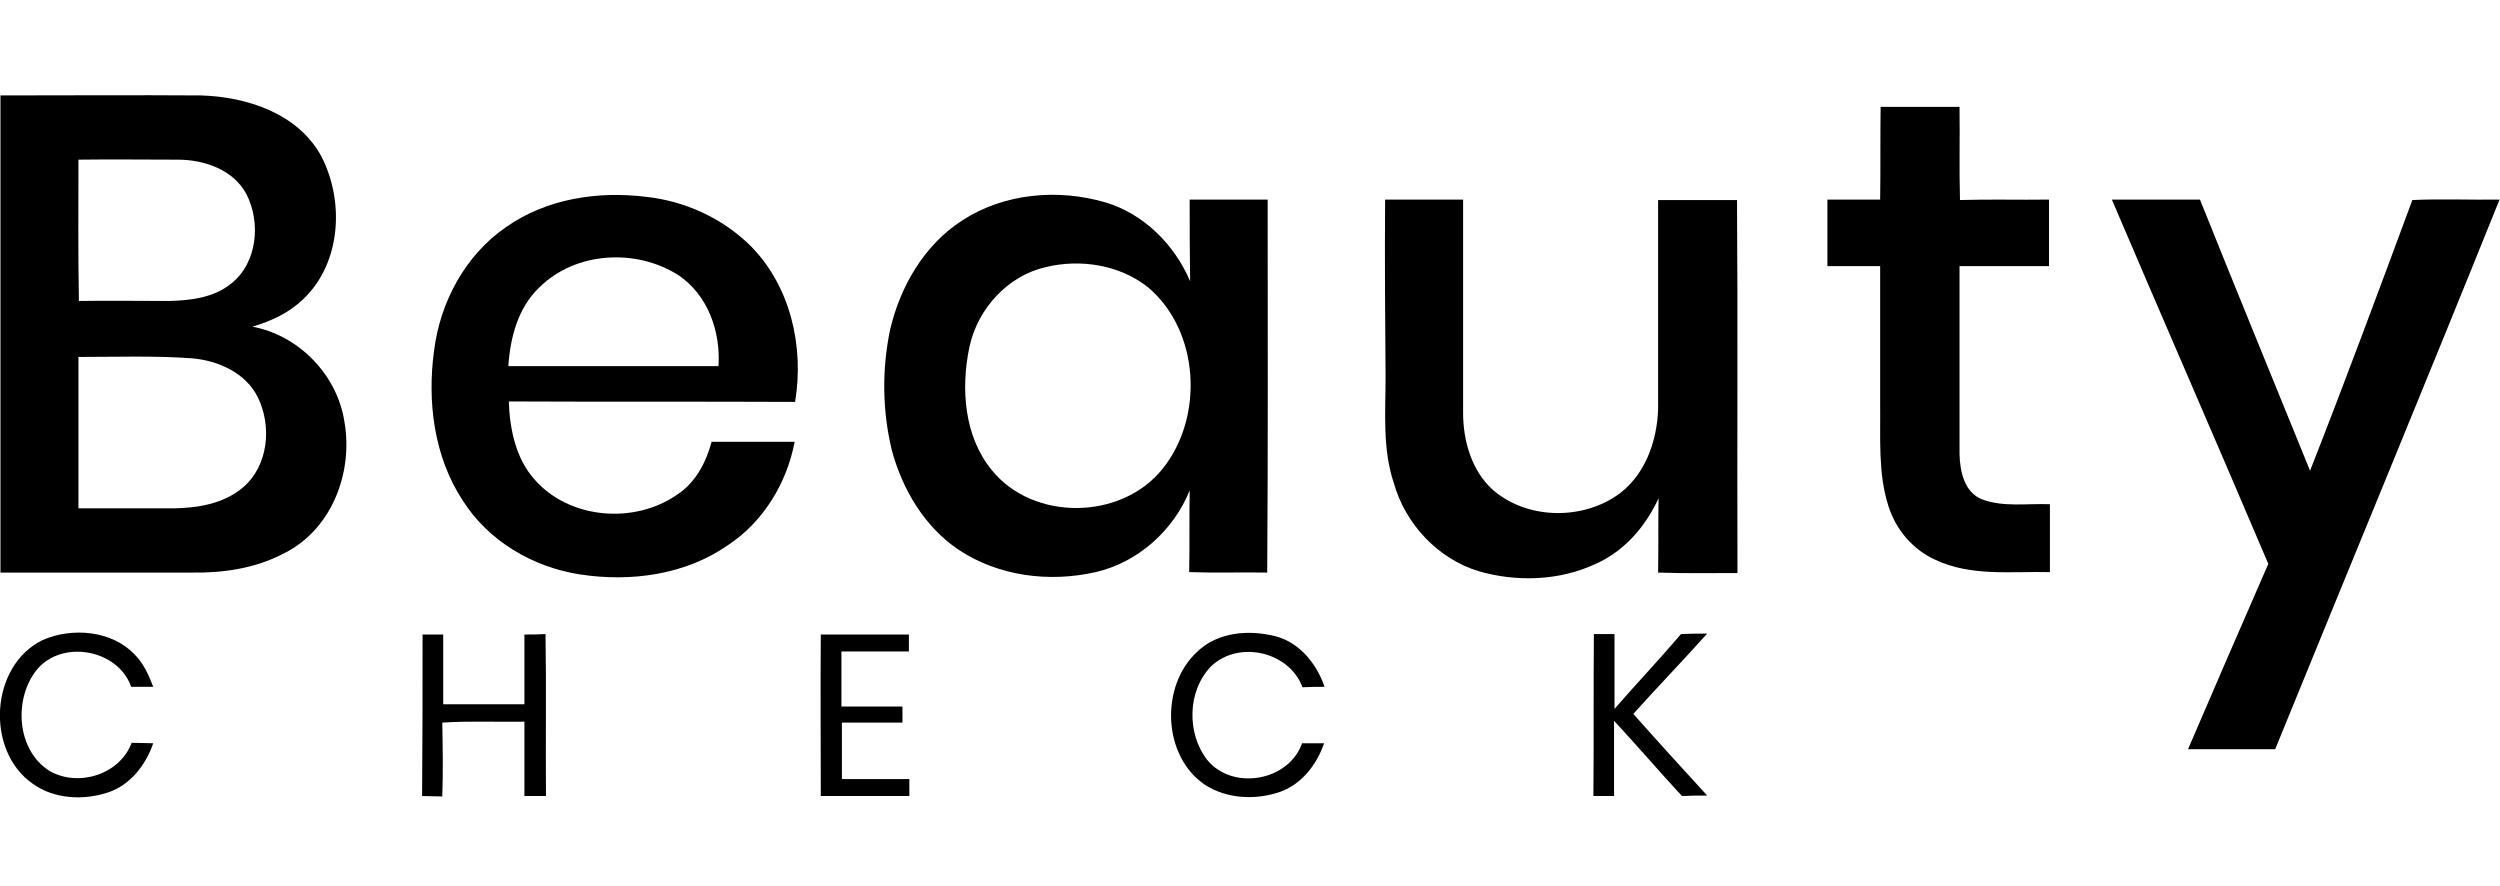
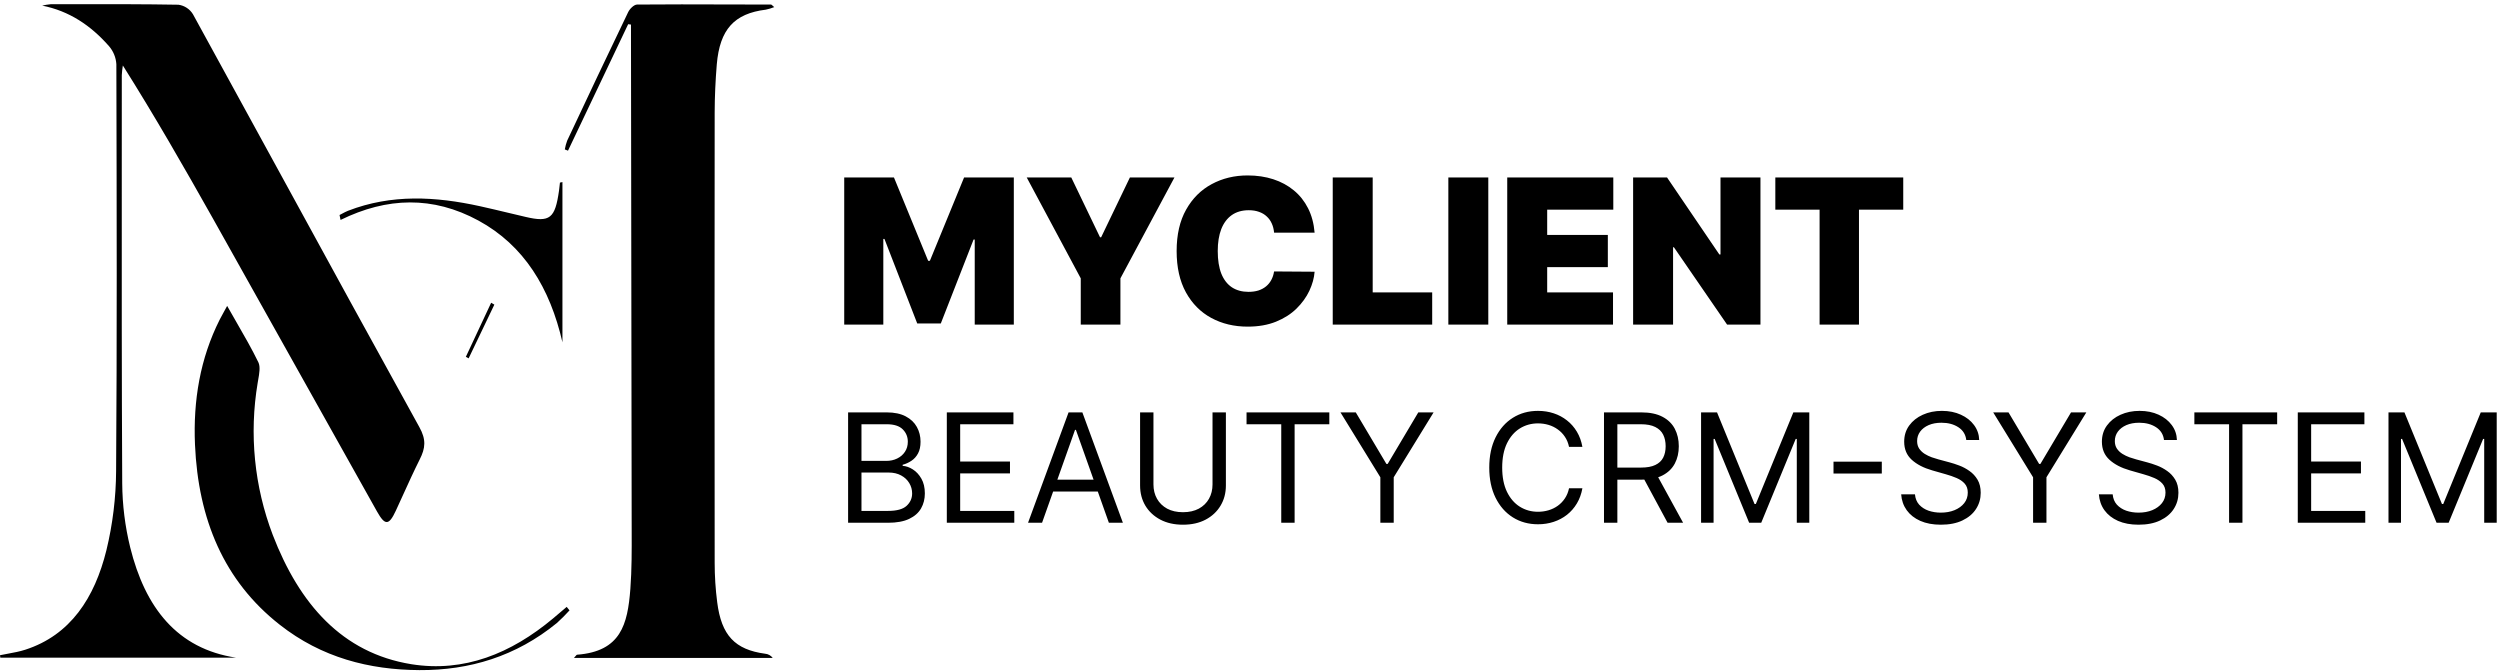
- <svg xmlns="http://www.w3.org/2000/svg" version="1.1" id="Warstwa_1" x="0px" y="0px" viewBox="0 0 544.9 193" style="enable-background:new 0 0 544.9 193;" xml:space="preserve">
-   <g id="_x23_000000ff">
-     <path d="M0.1,20.8c14.6,0,29.1-0.1,43.7,0c10,0.3,21.1,3.9,26.2,13.2c5.1,9.8,4.4,23.3-3.9,31.2c-3.1,3-7,4.8-11.1,6   c10.2,1.9,18.6,10.6,20.1,20.9c1.9,11.2-3,23.7-13.6,28.7c-6,3.1-12.9,4.1-19.6,4c-13.9,0-27.8,0-41.8,0   C0.1,90.1,0.1,55.4,0.1,20.8 M17.1,34.8c0,10.3-0.1,20.5,0.1,30.8c6.5-0.1,13.1,0,19.6,0c4.7-0.1,9.8-0.7,13.6-3.8   c5.7-4.5,6.5-13.3,3.3-19.5c-2.8-5.3-9.2-7.5-14.9-7.5C31.6,34.8,24.4,34.7,17.1,34.8 M17.1,77.8c0,11,0,22,0,33   c6.9,0,13.9,0,20.8,0c5.3-0.1,10.9-1,15.1-4.6c5.5-4.7,6.3-13.3,3.2-19.6c-2.6-5.3-8.6-8-14.3-8.5C33.6,77.5,25.4,77.8,17.1,77.8z" />
-     <path d="M409.9,23.3c5.7,0,11.5,0,17.2,0c0.1,6.8-0.1,13.5,0.1,20.3c6.5-0.2,12.9,0,19.4-0.1c0,4.8,0,9.7,0,14.5   c-6.5,0-13,0-19.5,0c0,13.7,0,27.4,0,41c0.1,3.7,1,8.2,4.8,9.8c4.7,1.8,9.9,0.9,14.9,1.1c0,4.9,0,9.8,0,14.8   c-8.4-0.2-17.2,1-25-2.7c-4.9-2.2-8.6-6.6-10.2-11.7c-2.3-7.2-1.7-14.9-1.8-22.3c0-10,0-20,0-30c-3.8,0-7.7,0-11.5,0   c0-4.8,0-9.7,0-14.5c3.8,0,7.7,0,11.5,0C409.9,36.7,409.8,30,409.9,23.3z" />
-     <path d="M110.3,49.5c8.8-6.2,20-7.9,30.5-6.6c8.4,0.9,16.6,4.6,22.7,10.6c8.8,8.8,11.8,22,9.8,34.1c-20.8-0.1-41.6,0-62.4-0.1   c0.2,6,1.5,12.4,5.6,17c7.6,8.7,21.8,9.8,31.1,3.3c4-2.6,6.3-7,7.5-11.5c6.1,0,12.1,0,18.1,0c-1.7,9-6.8,17.4-14.5,22.5   c-9.3,6.5-21.2,8.1-32.3,6.4c-10.3-1.6-20-7.3-25.6-16.2c-6.2-9.5-7.7-21.4-6.2-32.5C95.9,65.9,101.4,55.6,110.3,49.5 M117.5,62.7   c-4.6,4.4-6.3,10.9-6.7,17.1c15.3,0,30.6,0,45.8,0c0.5-7.5-2.3-15.5-8.7-19.8C138.7,54.1,125.4,54.8,117.5,62.7z" />
-     <path d="M209.8,48c9.1-5.9,20.8-6.9,31.1-3.9c8.4,2.5,15.1,9.2,18.5,17.2c-0.1-5.9-0.1-11.9-0.1-17.8c5.7,0,11.3,0,17,0   c0,27.1,0.1,54.2-0.1,81.3c-5.7-0.1-11.3,0.1-17-0.1c0.1-5.9,0-11.9,0.1-17.8c-3.5,8.7-11.3,15.7-20.5,17.8   c-10.1,2.3-21.2,0.9-29.9-4.9c-7.4-5-12.2-13.1-14.5-21.6c-2.1-8.6-2.2-17.7-0.4-26.3C196.2,62.4,201.5,53.3,209.8,48 M228,58.2   c-8.4,1.9-14.9,9.1-16.7,17.4c-1.9,9-1.2,19.5,4.9,26.9c9,11.1,28.1,10.9,37.1-0.2c9.2-11.3,8.2-30.2-3.1-39.7   C244,57.7,235.5,56.4,228,58.2z" />
-     <path d="M301.9,43.5c5.7,0,11.3,0,17,0c0,15.5,0,31,0,46.5c0,6,1.8,12.5,6.4,16.7c7.3,6.4,18.9,6.7,26.8,1.5   c6.3-4.1,9.1-11.9,9.3-19.1c0-15.2,0-30.3,0-45.5c5.7,0,11.4,0,17.2,0c0.2,27.1,0,54.2,0.1,81.3c-5.8,0-11.5,0.1-17.3-0.1   c0.1-5.4,0-10.8,0.1-16.2c-2.8,6.1-7.4,11.5-13.7,14.3c-7.9,3.7-17.2,4-25.5,1.6c-8.9-2.7-16-10.3-18.5-19.2   c-2.5-7.5-1.8-15.4-1.8-23.2C301.9,69.2,301.8,56.3,301.9,43.5z" />
-     <path d="M460.3,43.5c6.4,0,12.8,0,19.2,0c7.9,19.7,16,39.4,24,59.1c7.7-19.6,15-39.3,22.3-59c6.3-0.3,12.7,0,19-0.1   c-16.1,40-32.6,79.8-48.9,119.8c-6.3,0-12.7,0-19,0c5.8-13.5,11.6-26.9,17.5-40.4C483.1,96.3,471.6,70,460.3,43.5z" />
-     <path d="M9.3,139.5c6.4-2.8,15-2.1,20,3.1c2,2,3.1,4.5,4.1,7.1c-1.6,0-3.2,0-4.8,0c-2.9-8.2-15.1-10.4-20.6-3.7   c-5.1,6.4-4.4,17.6,2.9,22.1c6.3,3.5,15.2,0.7,17.8-6.2c1.6,0,3.2,0.1,4.7,0.1c-1.6,4.7-5,9.1-9.8,10.7c-5.4,1.8-11.8,1.5-16.5-1.9   C-3.2,163.6-2.2,145.1,9.3,139.5z" />
-     <path d="M92.1,138.3c1.5,0,3,0,4.5,0c0,5.1,0,10.2,0,15.2c5.9,0,11.8,0,17.7,0c0-5.1,0-10.1,0-15.2c1.5,0,3.1,0,4.6-0.1   c0.2,11.8,0,23.5,0.1,35.3c-1.6,0-3.2,0-4.7,0c0-5.4,0-10.8,0-16.2c-6,0.1-11.9-0.2-17.9,0.2c0.1,5.4,0.2,10.8,0,16.1   c-1.5,0-2.9-0.1-4.4-0.1C92.1,161.7,92.1,150,92.1,138.3z" />
-     <path d="M178.9,138.3c6.4,0,12.8,0,19.2,0c0,1.3,0,2.5,0,3.7c-4.9,0-9.8,0-14.7,0c0,4,0,8,0,12c4.4,0,8.8,0,13.3,0   c0,1.2,0,2.3,0,3.5c-4.4,0-8.8,0-13.2,0c0,4.1,0,8.2,0,12.3c4.9,0,9.8,0,14.7,0c0,0.9,0,2.8,0,3.7c-6.4,0-12.8,0-19.3,0   C178.9,161.8,178.8,150,178.9,138.3z" />
-     <path d="M260.9,142.1c4.5-4.4,11.4-4.9,17.2-3.4c5.2,1.4,8.9,6,10.6,11c-1.6,0-3.2,0-4.8,0.1c-2.9-7.8-13.9-10.3-19.9-4.6   c-5.2,5.3-5.4,14.6-0.9,20.4c5.5,6.8,17.8,4.7,20.7-3.6c1.6,0,3.2,0,4.8,0c-1.6,4.7-5,9.1-9.9,10.7c-5.2,1.7-11.3,1.4-16-1.6   C253.4,164.9,252.8,149.6,260.9,142.1z" />
-     <path d="M347.4,138.2c1.5,0,3,0,4.5,0c0,5.4,0,10.9,0,16.3c4.8-5.5,9.8-10.8,14.5-16.3c1.9-0.1,3.8-0.1,5.7-0.1   c-5.3,5.9-10.8,11.6-16.1,17.5c5.3,6,10.7,11.9,16.1,17.8c-1.8,0-3.7,0-5.5,0.1c-5-5.4-9.8-11-14.8-16.4c0,5.5,0,10.9,0,16.4   c-1.5,0-3,0-4.5,0C347.4,161.8,347.3,150,347.4,138.2z" />
-   </g>
+ <svg xmlns="http://www.w3.org/2000/svg" width="593" height="159" viewBox="0 0 593 159" fill="none">
+   <path fill-rule="evenodd" clip-rule="evenodd" d="M0 155.42C0.645 155.281 1.297 155.162 1.951 155.042C3.324 154.789 4.699 154.537 6 154.11C16.71 150.65 22.45 141.81 25.24 130.52C26.732 124.364 27.504 118.055 27.54 111.72C27.763 80.537 27.685 49.354 27.607 18.162L27.6 15.23C27.504 13.674 26.907 12.19 25.9 11C21.53 6 16.37 2.59 10 1.33C10.675 1.171 11.36 1.061 12.05 1C14.068 1 16.086 0.998 18.104 0.995C26.179 0.986 34.258 0.976 42.33 1.12C43.035 1.217 43.71 1.471 44.305 1.862C44.9 2.253 45.401 2.771 45.77 3.38C52.776 16.133 59.758 28.903 66.739 41.673C77.615 61.566 88.491 81.46 99.46 101.29C101.13 104.29 100.92 106.29 99.55 108.99C98.155 111.78 96.862 114.624 95.569 117.467C95.009 118.7 94.449 119.932 93.88 121.16C92.26 124.65 91.33 124.72 89.44 121.35C76.48 98.183 63.5 75.007 50.5 51.82C43.65 39.64 36.7 27.53 29.14 15.53C29.012 16.291 28.929 17.059 28.89 17.83C28.89 25.116 28.886 32.402 28.883 39.688V39.689V39.689V39.689V39.69V39.69C28.871 64.674 28.858 89.659 28.99 114.65C29.026 119.763 29.66 124.855 30.88 129.82C34.42 144.11 42 153.88 56 156H0.08L0 155.42ZM149 5.74C144.24 15.74 139.483 25.74 134.73 35.74L133.97 35.44C134.095 34.727 134.286 34.028 134.54 33.35C139.307 23.17 144.127 13.013 149 2.88C149.39 2.07 150.39 1.09 151.11 1.08C158.17 1.013 165.235 1.036 172.298 1.058C175.83 1.069 179.36 1.08 182.89 1.08C182.977 1.08 183.068 1.165 183.236 1.322L183.236 1.322L183.236 1.322L183.236 1.323L183.237 1.323C183.34 1.419 183.472 1.542 183.65 1.69C183.001 1.946 182.332 2.146 181.65 2.29C174.16 3.22 170.73 6.96 170.02 15.29C169.71 19.06 169.53 22.86 169.52 26.65C169.48 62.27 169.48 97.89 169.52 133.51C169.52 136.633 169.72 139.753 170.12 142.85C171.12 150.73 174.34 154.09 181.47 155.06C181.827 155.089 182.174 155.192 182.487 155.365C182.801 155.537 183.075 155.774 183.29 156.06H136.14C136.331 155.857 136.466 155.696 136.566 155.576C136.717 155.395 136.792 155.306 136.87 155.3C147.27 154.51 148.87 148.12 149.52 139.71C149.868 135.114 149.852 130.483 149.836 125.858V125.857V125.857C149.833 124.897 149.83 123.938 149.83 122.98C149.79 85.12 149.737 47.267 149.67 9.42V5.83L149 5.74ZM56.121 76.482C55.384 75.203 54.635 73.901 53.88 72.56C53.52 73.241 53.212 73.793 52.938 74.284C52.632 74.832 52.368 75.305 52.12 75.8C47.48 85 45.8 95 46.25 105.45C47.02 123.19 53.11 137.8 66.36 148.19C76.3 156 87.6 158.88 99.47 158.95C111.34 159.02 122.38 155.71 132.09 147.78C133.14 146.831 134.141 145.83 135.09 144.78L134.42 143.95C134.171 144.162 133.923 144.374 133.675 144.586L133.674 144.586L133.674 144.587L133.673 144.587L133.672 144.588C132.845 145.294 132.02 145.998 131.19 146.69C121.2 155.04 110.07 159.55 97.57 157.55C81.15 154.89 71 143.25 64.7 126.89C60.317 115.4 59.081 102.948 61.12 90.82C61.159 90.579 61.203 90.329 61.248 90.074C61.505 88.623 61.792 87.005 61.29 85.95C59.738 82.76 57.971 79.693 56.121 76.482ZM133.41 43.19V81.19C130.46 68.31 124.29 58.19 113.49 52.32C102.69 46.45 91.79 46.76 80.78 52.17L80.54 51C80.746 50.895 80.953 50.785 81.159 50.675L81.159 50.675L81.159 50.675L81.159 50.675L81.159 50.675C81.622 50.427 82.084 50.18 82.54 50C92.87 46 103.33 46.6 113.84 48.91C116.109 49.412 118.37 49.952 120.63 50.493L120.631 50.493C121.977 50.815 123.323 51.137 124.67 51.45C130.45 52.81 131.67 51.81 132.6 45.21C132.641 44.887 132.677 44.565 132.713 44.24L132.713 44.24L132.713 44.236C132.747 43.929 132.781 43.621 132.82 43.31L133.41 43.19ZM116.5 71.81C114.5 76.083 112.5 80.36 110.5 84.64L111.16 85L117.26 72.26L116.5 71.81ZM302.212 55.182H311.825C311.643 53.011 311.126 51.085 310.274 49.403C309.422 47.721 308.297 46.307 306.899 45.159C305.501 44 303.876 43.119 302.024 42.517C300.172 41.915 298.143 41.614 295.939 41.614C292.803 41.614 289.962 42.301 287.416 43.676C284.871 45.04 282.848 47.057 281.348 49.727C279.848 52.386 279.098 55.659 279.098 59.545C279.098 63.409 279.831 66.676 281.297 69.347C282.774 72.017 284.78 74.04 287.314 75.415C289.859 76.79 292.734 77.477 295.939 77.477C298.496 77.477 300.74 77.085 302.672 76.301C304.604 75.517 306.223 74.483 307.53 73.199C308.848 71.903 309.865 70.494 310.581 68.972C311.297 67.437 311.712 65.932 311.825 64.454L302.212 64.386C302.098 65.136 301.876 65.812 301.547 66.415C301.229 67.006 300.814 67.511 300.303 67.932C299.791 68.352 299.189 68.676 298.496 68.903C297.803 69.119 297.018 69.227 296.143 69.227C294.609 69.227 293.297 68.869 292.206 68.153C291.115 67.426 290.28 66.347 289.7 64.915C289.132 63.471 288.848 61.682 288.848 59.545C288.848 57.523 289.126 55.79 289.683 54.346C290.251 52.903 291.081 51.795 292.172 51.023C293.274 50.25 294.621 49.864 296.212 49.864C297.121 49.864 297.933 49.994 298.649 50.256C299.365 50.506 299.973 50.869 300.473 51.346C300.984 51.812 301.382 52.369 301.666 53.017C301.962 53.665 302.143 54.386 302.212 55.182ZM200.25 42.091H212.045L220.159 61.864H220.568L228.682 42.091H240.477V77H231.205V56.818H230.932L223.159 76.727H217.568L209.795 56.682H209.523V77H200.25V42.091ZM243.537 42.091H254.105L260.923 56.273H261.196L268.014 42.091H278.582L265.764 66.023V77H256.355V66.023L243.537 42.091ZM316.125 42.091H325.602V69.364H339.716V77H316.125V42.091ZM343.547 77H353.024V42.091H343.547V77ZM357.516 42.091H382.675V49.727H366.993V55.727H381.379V63.364H366.993V69.364H382.607V77H357.516V42.091ZM409.67 77H417.58V42.091H408.102V60.364H407.83L395.42 42.091H387.375V77H396.852V58.659H397.057L409.67 77ZM421.108 49.727V42.091H451.449V49.727H440.949V77H431.608V49.727H421.108ZM375.344 106H372.174C371.986 105.088 371.658 104.287 371.189 103.597C370.729 102.906 370.167 102.327 369.502 101.858C368.846 101.381 368.117 101.023 367.316 100.784C366.515 100.545 365.679 100.426 364.81 100.426C363.225 100.426 361.789 100.827 360.502 101.628C359.223 102.429 358.205 103.609 357.446 105.169C356.696 106.729 356.321 108.642 356.321 110.909C356.321 113.176 356.696 115.089 357.446 116.649C358.205 118.209 359.223 119.389 360.502 120.19C361.789 120.991 363.225 121.392 364.81 121.392C365.679 121.392 366.515 121.273 367.316 121.034C368.117 120.795 368.846 120.442 369.502 119.973C370.167 119.496 370.729 118.912 371.189 118.222C371.658 117.523 371.986 116.722 372.174 115.818H375.344C375.105 117.156 374.671 118.354 374.04 119.41C373.409 120.467 372.625 121.366 371.688 122.108C370.75 122.841 369.698 123.399 368.53 123.783C367.371 124.166 366.131 124.358 364.81 124.358C362.577 124.358 360.591 123.812 358.853 122.722C357.114 121.631 355.746 120.08 354.749 118.068C353.752 116.057 353.253 113.67 353.253 110.909C353.253 108.148 353.752 105.761 354.749 103.75C355.746 101.739 357.114 100.187 358.853 99.097C360.591 98.006 362.577 97.46 364.81 97.46C366.131 97.46 367.371 97.652 368.53 98.035C369.698 98.419 370.75 98.981 371.688 99.723C372.625 100.456 373.409 101.351 374.04 102.408C374.671 103.456 375.105 104.653 375.344 106ZM201.17 97.818V124H210.631C212.693 124 214.368 123.693 215.655 123.08C216.942 122.466 217.884 121.635 218.48 120.587C219.077 119.538 219.375 118.358 219.375 117.045C219.375 115.665 219.102 114.497 218.557 113.543C218.011 112.588 217.334 111.855 216.524 111.344C215.715 110.832 214.909 110.551 214.108 110.5V110.244C214.858 110.04 215.553 109.724 216.192 109.298C216.84 108.872 217.359 108.293 217.751 107.56C218.152 106.827 218.352 105.898 218.352 104.773C218.352 103.494 218.063 102.331 217.483 101.283C216.903 100.226 216.021 99.386 214.837 98.764C213.652 98.133 212.148 97.818 210.324 97.818H201.17ZM210.631 121.187H204.341V112.085H210.784C211.926 112.085 212.915 112.315 213.75 112.776C214.585 113.227 215.229 113.832 215.68 114.591C216.132 115.341 216.358 116.159 216.358 117.045C216.358 118.196 215.919 119.176 215.041 119.986C214.172 120.787 212.702 121.187 210.631 121.187ZM210.222 109.324H204.341V100.631H210.324C212.063 100.631 213.332 101.035 214.134 101.845C214.935 102.646 215.335 103.622 215.335 104.773C215.335 105.693 215.105 106.494 214.645 107.176C214.193 107.858 213.58 108.386 212.804 108.761C212.037 109.136 211.176 109.324 210.222 109.324ZM224.585 97.818V124H240.59V121.187H227.755V112.29H239.567V109.477H227.755V100.631H240.386V97.818H224.585ZM247.174 124H243.85L253.464 97.818H256.737L266.35 124H263.026L260.394 116.585H249.806L247.174 124ZM255.202 101.96L259.396 113.773H250.805L254.998 101.96H255.202ZM290.781 97.818H287.61V114.898C287.61 116.176 287.329 117.314 286.766 118.311C286.212 119.3 285.411 120.08 284.363 120.651C283.315 121.213 282.062 121.494 280.604 121.494C279.147 121.494 277.894 121.213 276.846 120.651C275.806 120.08 275.005 119.3 274.443 118.311C273.88 117.314 273.599 116.176 273.599 114.898V97.818H270.428V115.153C270.428 116.943 270.846 118.541 271.681 119.947C272.525 121.345 273.71 122.449 275.235 123.258C276.761 124.06 278.55 124.46 280.604 124.46C282.658 124.46 284.448 124.06 285.974 123.258C287.499 122.449 288.68 121.345 289.515 119.947C290.359 118.541 290.781 116.943 290.781 115.153V97.818ZM295.68 100.631V97.818H315.316V100.631H307.083V124H303.913V100.631H295.68ZM321.59 97.818H317.96L327.42 113.21V124H330.59V113.21L340.05 97.818H336.42L329.158 110.04H328.852L321.59 97.818ZM389.314 97.818H380.467V124H383.638V113.773H389.365C389.592 113.773 389.814 113.769 390.032 113.76L395.553 124H399.234L393.32 113.204C393.69 113.078 394.038 112.931 394.364 112.763C395.668 112.081 396.635 111.143 397.266 109.95C397.896 108.757 398.212 107.389 398.212 105.847C398.212 104.304 397.896 102.928 397.266 101.717C396.635 100.507 395.663 99.557 394.351 98.867C393.038 98.168 391.359 97.818 389.314 97.818ZM383.638 110.909H389.263C390.661 110.909 391.786 110.705 392.638 110.295C393.499 109.886 394.121 109.307 394.504 108.557C394.896 107.798 395.092 106.895 395.092 105.847C395.092 104.798 394.896 103.882 394.504 103.098C394.112 102.314 393.486 101.709 392.625 101.283C391.764 100.848 390.626 100.631 389.212 100.631H383.638V110.909ZM403.495 97.818H407.279L416.177 119.551H416.483L425.381 97.818H429.165V124H426.199V104.108H425.944L417.762 124H414.898L406.716 104.108H406.461V124H403.495V97.818ZM434.908 112.315H446.363V109.503H434.908V112.315ZM466.399 104.364C466.245 103.068 465.623 102.062 464.532 101.347C463.441 100.631 462.103 100.273 460.518 100.273C459.359 100.273 458.345 100.46 457.476 100.835C456.615 101.21 455.941 101.726 455.456 102.382C454.978 103.038 454.74 103.784 454.74 104.619C454.74 105.318 454.906 105.919 455.238 106.422C455.579 106.916 456.014 107.33 456.542 107.662C457.071 107.986 457.625 108.254 458.204 108.467C458.784 108.672 459.316 108.838 459.802 108.966L462.461 109.682C463.143 109.861 463.902 110.108 464.737 110.423C465.581 110.739 466.386 111.169 467.153 111.714C467.929 112.251 468.568 112.942 469.071 113.785C469.574 114.629 469.825 115.665 469.825 116.892C469.825 118.307 469.454 119.585 468.713 120.727C467.98 121.869 466.906 122.777 465.491 123.45C464.085 124.124 462.376 124.46 460.365 124.46C458.49 124.46 456.866 124.158 455.494 123.553C454.13 122.947 453.056 122.104 452.272 121.021C451.497 119.939 451.058 118.682 450.956 117.25H454.228C454.314 118.239 454.646 119.057 455.226 119.705C455.814 120.344 456.555 120.821 457.45 121.136C458.353 121.443 459.325 121.597 460.365 121.597C461.575 121.597 462.662 121.401 463.625 121.008C464.588 120.608 465.351 120.054 465.913 119.347C466.476 118.631 466.757 117.795 466.757 116.841C466.757 115.972 466.514 115.264 466.028 114.719C465.542 114.173 464.903 113.73 464.11 113.389C463.318 113.048 462.461 112.75 461.541 112.494L458.319 111.574C456.274 110.986 454.654 110.146 453.461 109.055C452.268 107.964 451.672 106.537 451.672 104.773C451.672 103.307 452.068 102.028 452.86 100.937C453.662 99.838 454.735 98.986 456.082 98.381C457.437 97.767 458.95 97.46 460.62 97.46C462.308 97.46 463.808 97.763 465.12 98.368C466.433 98.965 467.473 99.783 468.24 100.822C469.015 101.862 469.424 103.043 469.467 104.364H466.399ZM476.418 97.818H472.788L482.248 113.21V124H485.418V113.21L494.879 97.818H491.248L483.987 110.04H483.68L476.418 97.818ZM513.297 104.364C513.144 103.068 512.522 102.062 511.431 101.347C510.34 100.631 509.002 100.273 507.417 100.273C506.257 100.273 505.243 100.46 504.374 100.835C503.513 101.21 502.84 101.726 502.354 102.382C501.877 103.038 501.638 103.784 501.638 104.619C501.638 105.318 501.804 105.919 502.137 106.422C502.478 106.916 502.912 107.33 503.441 107.662C503.969 107.986 504.523 108.254 505.103 108.467C505.682 108.672 506.215 108.838 506.701 108.966L509.36 109.682C510.042 109.861 510.8 110.108 511.635 110.423C512.479 110.739 513.284 111.169 514.052 111.714C514.827 112.251 515.466 112.942 515.969 113.785C516.472 114.629 516.723 115.665 516.723 116.892C516.723 118.307 516.353 119.585 515.611 120.727C514.878 121.869 513.804 122.777 512.39 123.45C510.983 124.124 509.275 124.46 507.263 124.46C505.388 124.46 503.765 124.158 502.392 123.553C501.029 122.947 499.955 122.104 499.171 121.021C498.395 119.939 497.956 118.682 497.854 117.25H501.127C501.212 118.239 501.544 119.057 502.124 119.705C502.712 120.344 503.453 120.821 504.348 121.136C505.252 121.443 506.223 121.597 507.263 121.597C508.473 121.597 509.56 121.401 510.523 121.008C511.486 120.608 512.249 120.054 512.811 119.347C513.374 118.631 513.655 117.795 513.655 116.841C513.655 115.972 513.412 115.264 512.927 114.719C512.441 114.173 511.802 113.73 511.009 113.389C510.216 113.048 509.36 112.75 508.439 112.494L505.218 111.574C503.172 110.986 501.553 110.146 500.36 109.055C499.167 107.964 498.57 106.537 498.57 104.773C498.57 103.307 498.966 102.028 499.759 100.937C500.56 99.838 501.634 98.986 502.98 98.381C504.336 97.767 505.848 97.46 507.519 97.46C509.206 97.46 510.706 97.763 512.019 98.368C513.331 98.965 514.371 99.783 515.138 100.822C515.914 101.862 516.323 103.043 516.365 104.364H513.297ZM520.504 97.818V100.631H528.737V124H531.908V100.631H540.141V97.818H520.504ZM545.034 97.818H560.835V100.631H548.204V109.477H560.017V112.29H548.204V121.187H561.039V124H545.034V97.818ZM570.333 97.818H566.549V124H569.515V104.108H569.771L577.953 124H580.816L588.998 104.108H589.254V124H592.22V97.818H588.436L579.538 119.551H579.231L570.333 97.818Z" fill="black" />
</svg>
